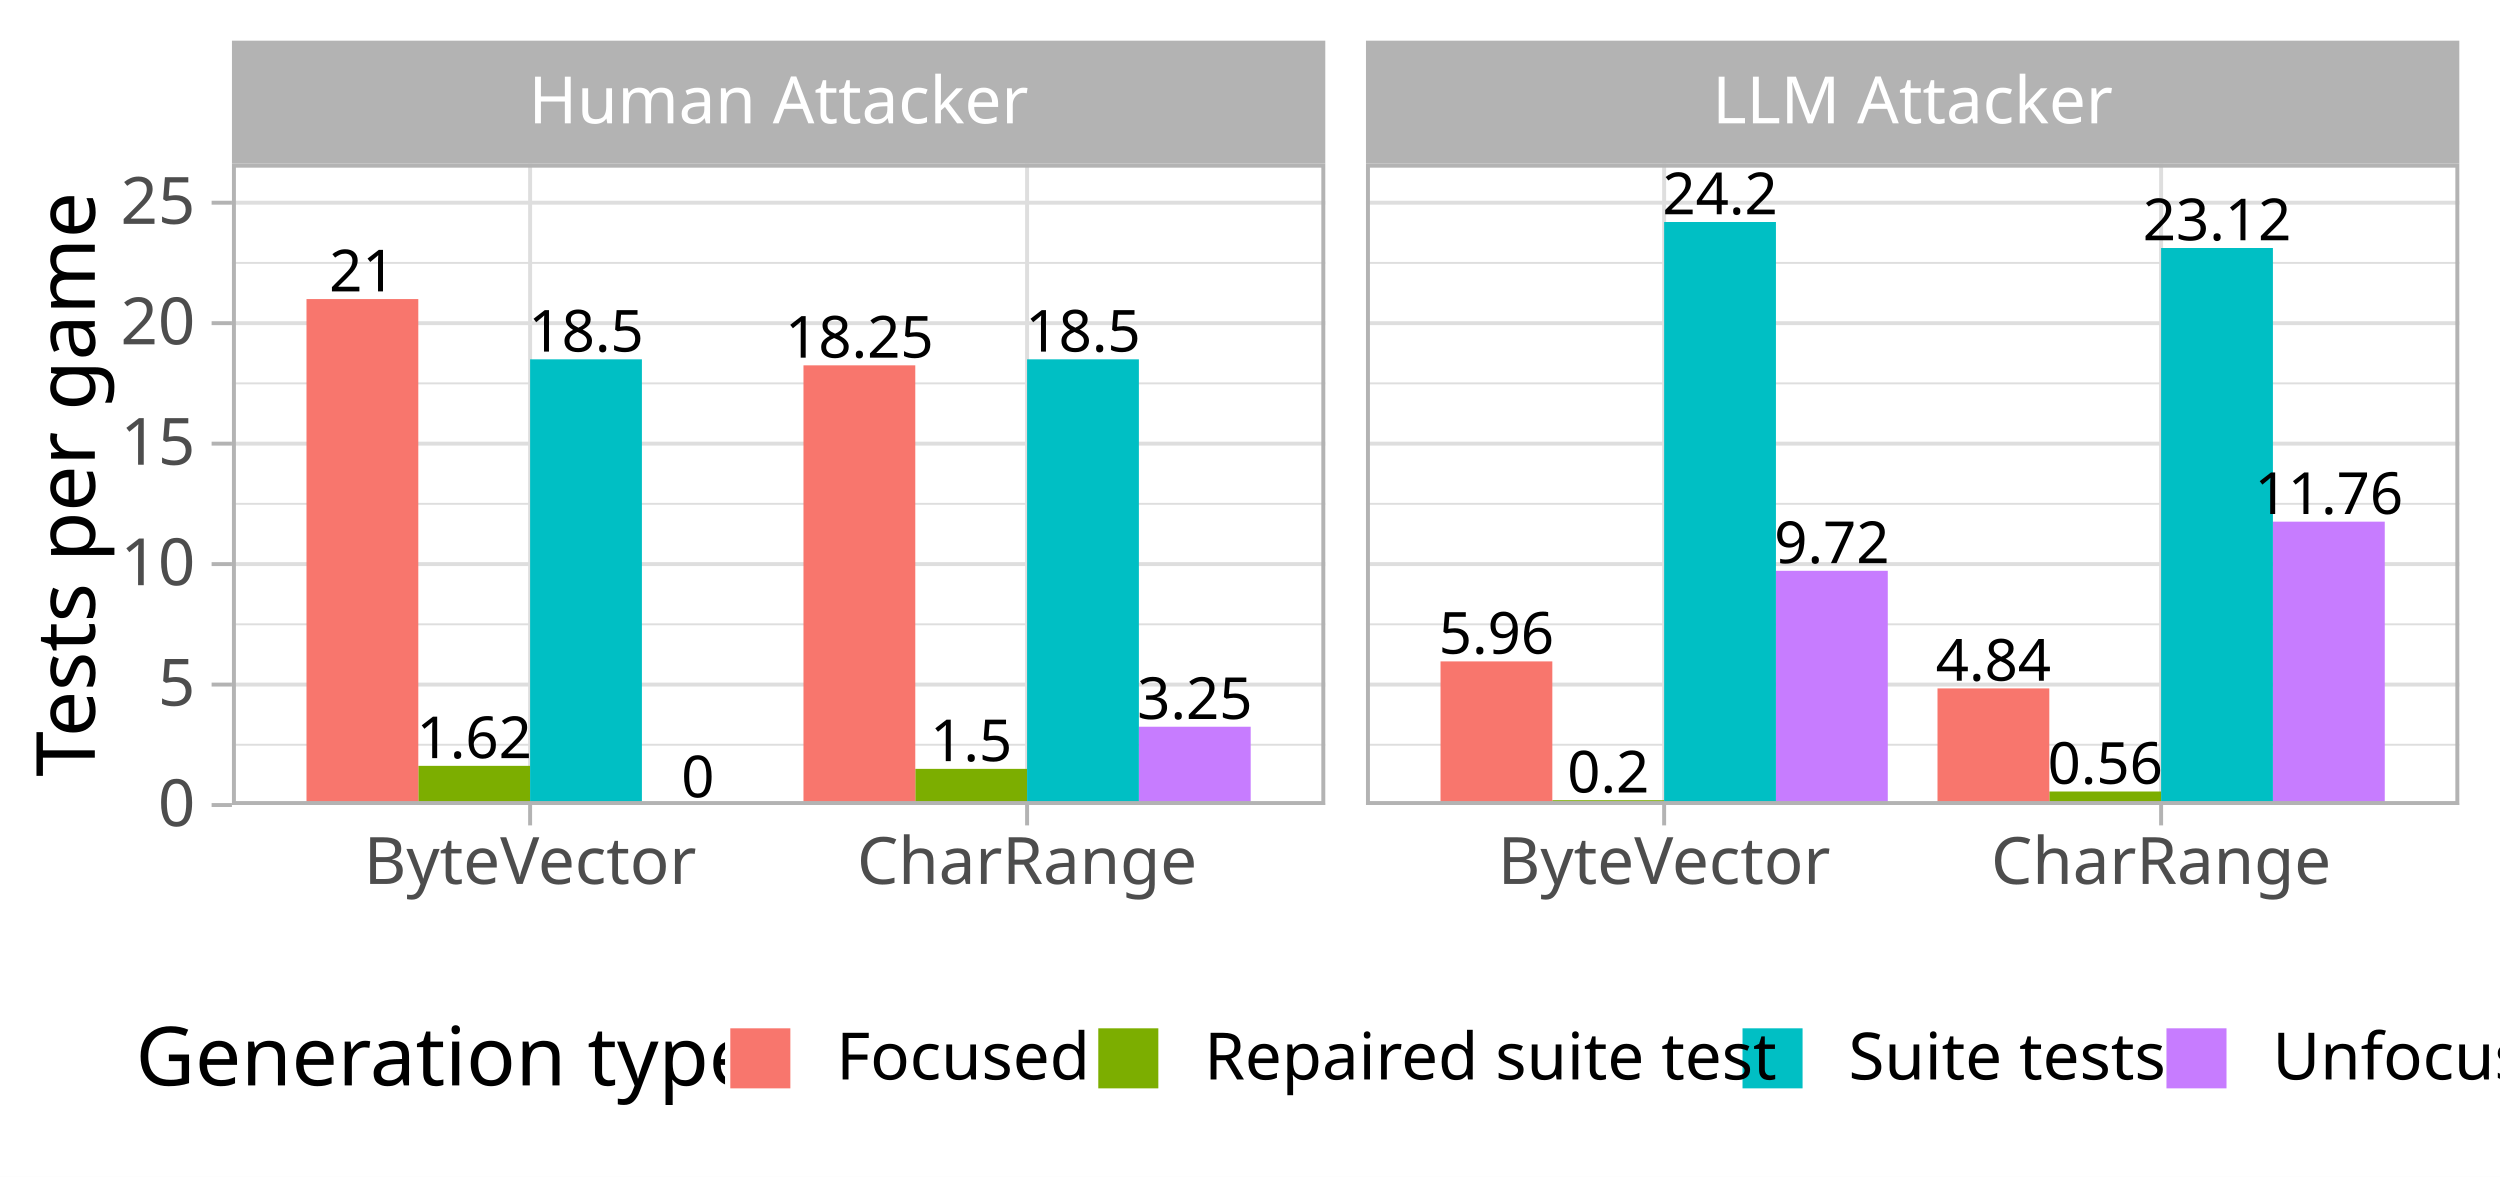
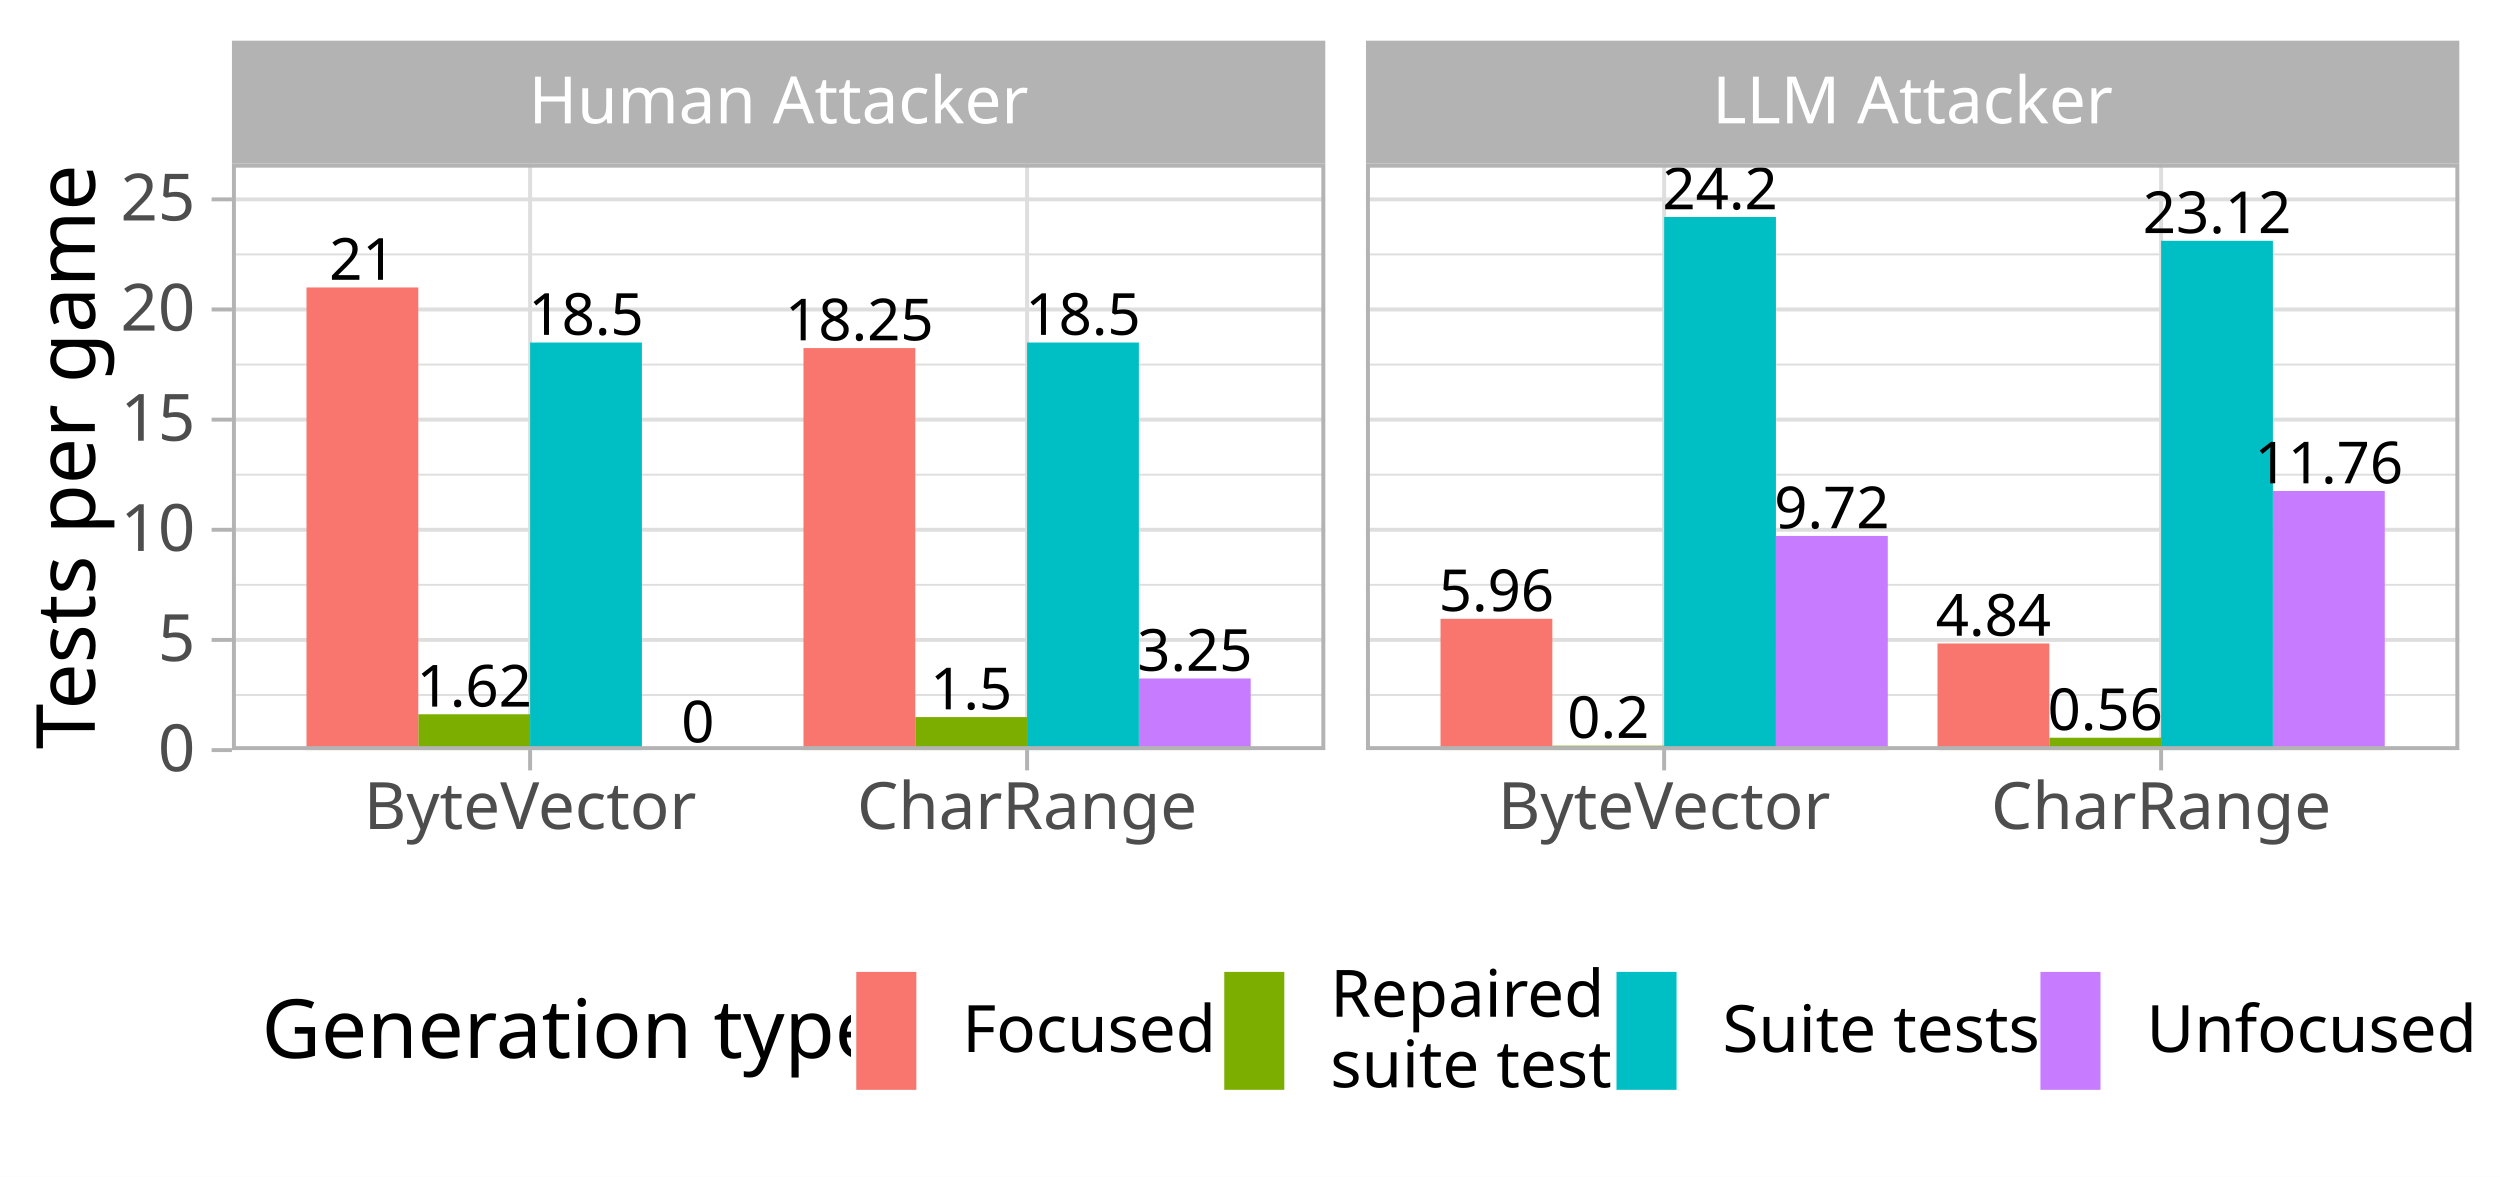
<svg xmlns="http://www.w3.org/2000/svg" width="612.00pt" height="288.00pt" viewBox="0 0 612.00 288.00">
  <g class="svglite">
    <defs>
      <style type="text/css">
    .svglite line, .svglite polyline, .svglite polygon, .svglite path, .svglite rect, .svglite circle {
      fill: none;
      stroke: #000000;
      stroke-linecap: round;
      stroke-linejoin: round;
      stroke-miterlimit: 10.00;
    }
    .svglite text {
      white-space: pre;
    }
    .svglite g.glyphgroup path {
      fill: inherit;
      stroke: none;
    }
  </style>
    </defs>
    <rect width="100%" height="100%" style="stroke: none; fill: #FFFFFF;" />
    <defs>
      <clipPath id="cpMC4wMHw2MTIuMDB8MC4wMHwyODguMDA=">
        <rect x="0.00" y="0.00" width="612.00" height="288.00" />
      </clipPath>
    </defs>
    <g clip-path="url(#cpMC4wMHw2MTIuMDB8MC4wMHwyODguMDA=)">
      <rect x="0.00" y="0.00" width="612.00" height="288.00" style="stroke-width: 1.94; stroke: #FFFFFF; fill: #FFFFFF;" />
    </g>
    <defs>
-       <clipPath id="cpNTYuNzh8MzI0LjQzfDQwLjA3fDE5Ny4wNw==">
-         <rect x="56.78" y="40.07" width="267.65" height="157.00" />
+       <clipPath id="cpNTYuNzh8MzI0LjQzfDQwLjA3fDE4My42Mg==">
+         <rect x="56.78" y="40.07" width="267.65" height="143.55" />
      </clipPath>
    </defs>
-     <g clip-path="url(#cpNTYuNzh8MzI0LjQzfDQwLjA3fDE5Ny4wNw==)">
-       <rect x="56.78" y="40.07" width="267.65" height="157.00" style="stroke-width: 1.94; stroke: none; fill: #FFFFFF;" />
-       <polyline points="56.78,182.32 324.43,182.32 " style="stroke-width: 0.48; stroke: #DEDEDE; stroke-linecap: butt;" />
-       <polyline points="56.78,152.83 324.43,152.83 " style="stroke-width: 0.48; stroke: #DEDEDE; stroke-linecap: butt;" />
-       <polyline points="56.78,123.34 324.43,123.34 " style="stroke-width: 0.48; stroke: #DEDEDE; stroke-linecap: butt;" />
-       <polyline points="56.78,93.85 324.43,93.85 " style="stroke-width: 0.48; stroke: #DEDEDE; stroke-linecap: butt;" />
-       <polyline points="56.78,64.36 324.43,64.36 " style="stroke-width: 0.48; stroke: #DEDEDE; stroke-linecap: butt;" />
-       <polyline points="56.78,197.07 324.43,197.07 " style="stroke-width: 0.97; stroke: #DEDEDE; stroke-linecap: butt;" />
-       <polyline points="56.78,167.58 324.43,167.58 " style="stroke-width: 0.97; stroke: #DEDEDE; stroke-linecap: butt;" />
-       <polyline points="56.78,138.09 324.43,138.09 " style="stroke-width: 0.97; stroke: #DEDEDE; stroke-linecap: butt;" />
-       <polyline points="56.78,108.60 324.43,108.60 " style="stroke-width: 0.97; stroke: #DEDEDE; stroke-linecap: butt;" />
-       <polyline points="56.78,79.11 324.43,79.11 " style="stroke-width: 0.97; stroke: #DEDEDE; stroke-linecap: butt;" />
-       <polyline points="56.78,49.62 324.43,49.62 " style="stroke-width: 0.97; stroke: #DEDEDE; stroke-linecap: butt;" />
-       <polyline points="129.77,197.07 129.77,40.07 " style="stroke-width: 0.97; stroke: #DEDEDE; stroke-linecap: butt;" />
-       <polyline points="251.43,197.07 251.43,40.07 " style="stroke-width: 0.97; stroke: #DEDEDE; stroke-linecap: butt;" />
-       <rect x="224.06" y="188.22" width="27.37" height="8.85" style="stroke-width: 1.94; stroke: none; stroke-linecap: butt; stroke-linejoin: miter; fill: #7CAE00;" />
-       <rect x="196.69" y="89.43" width="27.37" height="107.64" style="stroke-width: 1.94; stroke: none; stroke-linecap: butt; stroke-linejoin: miter; fill: #F8766D;" />
-       <rect x="278.80" y="177.90" width="27.37" height="19.17" style="stroke-width: 1.94; stroke: none; stroke-linecap: butt; stroke-linejoin: miter; fill: #C77CFF;" />
-       <rect x="251.43" y="87.96" width="27.37" height="109.11" style="stroke-width: 1.94; stroke: none; stroke-linecap: butt; stroke-linejoin: miter; fill: #00BFC4;" />
-       <rect x="102.40" y="187.48" width="27.37" height="9.58" style="stroke-width: 1.94; stroke: none; stroke-linecap: butt; stroke-linejoin: miter; fill: #7CAE00;" />
-       <rect x="75.03" y="73.21" width="27.37" height="123.85" style="stroke-width: 1.94; stroke: none; stroke-linecap: butt; stroke-linejoin: miter; fill: #F8766D;" />
-       <rect x="157.15" y="197.07" width="27.37" height="0.00" style="stroke-width: 1.94; stroke: none; stroke-linecap: butt; stroke-linejoin: miter; fill: #C77CFF;" />
-       <rect x="129.77" y="87.96" width="27.37" height="109.11" style="stroke-width: 1.94; stroke: none; stroke-linecap: butt; stroke-linejoin: miter; fill: #00BFC4;" />
-       <text x="237.74" y="186.33" text-anchor="middle" style="font-size: 14.23px; font-family: &quot;Libertinus Sans&quot;;" textLength="16.34px" lengthAdjust="spacingAndGlyphs">1.5</text>
-       <text x="210.37" y="87.55" text-anchor="middle" style="font-size: 14.23px; font-family: &quot;Libertinus Sans&quot;;" textLength="29.56px" lengthAdjust="spacingAndGlyphs">18.25</text>
-       <text x="292.49" y="176.01" text-anchor="middle" style="font-size: 14.23px; font-family: &quot;Libertinus Sans&quot;;" textLength="22.95px" lengthAdjust="spacingAndGlyphs">3.25</text>
-       <text x="265.12" y="86.07" text-anchor="middle" style="font-size: 14.23px; font-family: &quot;Libertinus Sans&quot;;" textLength="22.95px" lengthAdjust="spacingAndGlyphs">18.5</text>
-       <text x="116.09" y="185.60" text-anchor="middle" style="font-size: 14.23px; font-family: &quot;Libertinus Sans&quot;;" textLength="22.95px" lengthAdjust="spacingAndGlyphs">1.62</text>
-       <text x="88.71" y="71.33" text-anchor="middle" style="font-size: 14.23px; font-family: &quot;Libertinus Sans&quot;;" textLength="13.22px" lengthAdjust="spacingAndGlyphs">21</text>
-       <text x="170.83" y="195.18" text-anchor="middle" style="font-size: 14.23px; font-family: &quot;Libertinus Sans&quot;;" textLength="6.61px" lengthAdjust="spacingAndGlyphs">0</text>
-       <text x="143.46" y="86.07" text-anchor="middle" style="font-size: 14.23px; font-family: &quot;Libertinus Sans&quot;;" textLength="22.95px" lengthAdjust="spacingAndGlyphs">18.5</text>
-       <rect x="56.78" y="40.07" width="267.65" height="157.00" style="stroke-width: 1.94; stroke: #B3B3B3;" />
+     <g clip-path="url(#cpNTYuNzh8MzI0LjQzfDQwLjA3fDE4My42Mg==)">
+       <rect x="56.78" y="40.07" width="267.65" height="143.55" style="stroke-width: 1.94; stroke: none; fill: #FFFFFF;" />
+       <polyline points="56.78,170.13 324.43,170.13 " style="stroke-width: 0.48; stroke: #DEDEDE; stroke-linecap: butt;" />
+       <polyline points="56.78,143.17 324.43,143.17 " style="stroke-width: 0.48; stroke: #DEDEDE; stroke-linecap: butt;" />
+       <polyline points="56.78,116.21 324.43,116.21 " style="stroke-width: 0.48; stroke: #DEDEDE; stroke-linecap: butt;" />
+       <polyline points="56.78,89.25 324.43,89.25 " style="stroke-width: 0.48; stroke: #DEDEDE; stroke-linecap: butt;" />
+       <polyline points="56.78,62.28 324.43,62.28 " style="stroke-width: 0.48; stroke: #DEDEDE; stroke-linecap: butt;" />
+       <polyline points="56.78,183.62 324.43,183.62 " style="stroke-width: 0.97; stroke: #DEDEDE; stroke-linecap: butt;" />
+       <polyline points="56.78,156.65 324.43,156.65 " style="stroke-width: 0.97; stroke: #DEDEDE; stroke-linecap: butt;" />
+       <polyline points="56.78,129.69 324.43,129.69 " style="stroke-width: 0.97; stroke: #DEDEDE; stroke-linecap: butt;" />
+       <polyline points="56.78,102.73 324.43,102.73 " style="stroke-width: 0.97; stroke: #DEDEDE; stroke-linecap: butt;" />
+       <polyline points="56.78,75.76 324.43,75.76 " style="stroke-width: 0.97; stroke: #DEDEDE; stroke-linecap: butt;" />
+       <polyline points="56.78,48.80 324.43,48.80 " style="stroke-width: 0.97; stroke: #DEDEDE; stroke-linecap: butt;" />
+       <polyline points="129.77,183.62 129.77,40.07 " style="stroke-width: 0.97; stroke: #DEDEDE; stroke-linecap: butt;" />
+       <polyline points="251.43,183.62 251.43,40.07 " style="stroke-width: 0.97; stroke: #DEDEDE; stroke-linecap: butt;" />
+       <rect x="224.06" y="175.53" width="27.37" height="8.09" style="stroke-width: 1.94; stroke: none; stroke-linecap: butt; stroke-linejoin: miter; fill: #7CAE00;" />
+       <rect x="196.69" y="85.20" width="27.37" height="98.41" style="stroke-width: 1.94; stroke: none; stroke-linecap: butt; stroke-linejoin: miter; fill: #F8766D;" />
+       <rect x="278.80" y="166.09" width="27.37" height="17.53" style="stroke-width: 1.94; stroke: none; stroke-linecap: butt; stroke-linejoin: miter; fill: #C77CFF;" />
+       <rect x="251.43" y="83.85" width="27.37" height="99.76" style="stroke-width: 1.94; stroke: none; stroke-linecap: butt; stroke-linejoin: miter; fill: #00BFC4;" />
+       <rect x="102.40" y="174.85" width="27.37" height="8.76" style="stroke-width: 1.94; stroke: none; stroke-linecap: butt; stroke-linejoin: miter; fill: #7CAE00;" />
+       <rect x="75.03" y="70.37" width="27.37" height="113.24" style="stroke-width: 1.94; stroke: none; stroke-linecap: butt; stroke-linejoin: miter; fill: #F8766D;" />
+       <rect x="157.15" y="183.62" width="27.37" height="0.00" style="stroke-width: 1.94; stroke: none; stroke-linecap: butt; stroke-linejoin: miter; fill: #C77CFF;" />
+       <rect x="129.77" y="83.85" width="27.37" height="99.76" style="stroke-width: 1.94; stroke: none; stroke-linecap: butt; stroke-linejoin: miter; fill: #00BFC4;" />
+       <text x="237.74" y="173.64" text-anchor="middle" style="font-size: 14.23px; font-family: &quot;Libertinus Sans&quot;;" textLength="16.34px" lengthAdjust="spacingAndGlyphs">1.5</text>
+       <text x="210.37" y="83.32" text-anchor="middle" style="font-size: 14.23px; font-family: &quot;Libertinus Sans&quot;;" textLength="29.56px" lengthAdjust="spacingAndGlyphs">18.25</text>
+       <text x="292.49" y="164.21" text-anchor="middle" style="font-size: 14.23px; font-family: &quot;Libertinus Sans&quot;;" textLength="22.95px" lengthAdjust="spacingAndGlyphs">3.25</text>
+       <text x="265.12" y="81.97" text-anchor="middle" style="font-size: 14.23px; font-family: &quot;Libertinus Sans&quot;;" textLength="22.95px" lengthAdjust="spacingAndGlyphs">18.5</text>
+       <text x="116.09" y="172.97" text-anchor="middle" style="font-size: 14.23px; font-family: &quot;Libertinus Sans&quot;;" textLength="22.95px" lengthAdjust="spacingAndGlyphs">1.62</text>
+       <text x="88.71" y="68.49" text-anchor="middle" style="font-size: 14.23px; font-family: &quot;Libertinus Sans&quot;;" textLength="13.22px" lengthAdjust="spacingAndGlyphs">21</text>
+       <text x="170.83" y="181.73" text-anchor="middle" style="font-size: 14.23px; font-family: &quot;Libertinus Sans&quot;;" textLength="6.61px" lengthAdjust="spacingAndGlyphs">0</text>
+       <text x="143.46" y="81.97" text-anchor="middle" style="font-size: 14.23px; font-family: &quot;Libertinus Sans&quot;;" textLength="22.95px" lengthAdjust="spacingAndGlyphs">18.5</text>
+       <rect x="56.78" y="40.07" width="267.65" height="143.55" style="stroke-width: 1.94; stroke: #B3B3B3;" />
    </g>
    <g clip-path="url(#cpMC4wMHw2MTIuMDB8MC4wMHwyODguMDA=)">
</g>
    <defs>
-       <clipPath id="cpMzM0LjM5fDYwMi4wNHw0MC4wN3wxOTcuMDc=">
-         <rect x="334.39" y="40.07" width="267.65" height="157.00" />
+       <clipPath id="cpMzM0LjM5fDYwMi4wNHw0MC4wN3wxODMuNjI=">
+         <rect x="334.39" y="40.07" width="267.65" height="143.55" />
      </clipPath>
    </defs>
-     <g clip-path="url(#cpMzM0LjM5fDYwMi4wNHw0MC4wN3wxOTcuMDc=)">
-       <rect x="334.39" y="40.07" width="267.65" height="157.00" style="stroke-width: 1.94; stroke: none; fill: #FFFFFF;" />
-       <polyline points="334.39,182.32 602.04,182.32 " style="stroke-width: 0.48; stroke: #DEDEDE; stroke-linecap: butt;" />
-       <polyline points="334.39,152.83 602.04,152.83 " style="stroke-width: 0.48; stroke: #DEDEDE; stroke-linecap: butt;" />
-       <polyline points="334.39,123.34 602.04,123.34 " style="stroke-width: 0.48; stroke: #DEDEDE; stroke-linecap: butt;" />
-       <polyline points="334.39,93.85 602.04,93.85 " style="stroke-width: 0.48; stroke: #DEDEDE; stroke-linecap: butt;" />
-       <polyline points="334.39,64.36 602.04,64.36 " style="stroke-width: 0.48; stroke: #DEDEDE; stroke-linecap: butt;" />
-       <polyline points="334.39,197.07 602.04,197.07 " style="stroke-width: 0.97; stroke: #DEDEDE; stroke-linecap: butt;" />
-       <polyline points="334.39,167.58 602.04,167.58 " style="stroke-width: 0.97; stroke: #DEDEDE; stroke-linecap: butt;" />
-       <polyline points="334.39,138.09 602.04,138.09 " style="stroke-width: 0.97; stroke: #DEDEDE; stroke-linecap: butt;" />
-       <polyline points="334.39,108.60 602.04,108.60 " style="stroke-width: 0.97; stroke: #DEDEDE; stroke-linecap: butt;" />
-       <polyline points="334.39,79.11 602.04,79.11 " style="stroke-width: 0.97; stroke: #DEDEDE; stroke-linecap: butt;" />
-       <polyline points="334.39,49.62 602.04,49.62 " style="stroke-width: 0.97; stroke: #DEDEDE; stroke-linecap: butt;" />
-       <polyline points="407.38,197.07 407.38,40.07 " style="stroke-width: 0.97; stroke: #DEDEDE; stroke-linecap: butt;" />
-       <polyline points="529.04,197.07 529.04,40.07 " style="stroke-width: 0.97; stroke: #DEDEDE; stroke-linecap: butt;" />
-       <rect x="501.67" y="193.76" width="27.37" height="3.30" style="stroke-width: 1.94; stroke: none; stroke-linecap: butt; stroke-linejoin: miter; fill: #7CAE00;" />
-       <rect x="474.30" y="168.52" width="27.37" height="28.55" style="stroke-width: 1.94; stroke: none; stroke-linecap: butt; stroke-linejoin: miter; fill: #F8766D;" />
-       <rect x="556.42" y="127.71" width="27.37" height="69.36" style="stroke-width: 1.94; stroke: none; stroke-linecap: butt; stroke-linejoin: miter; fill: #C77CFF;" />
-       <rect x="529.04" y="60.71" width="27.37" height="136.36" style="stroke-width: 1.94; stroke: none; stroke-linecap: butt; stroke-linejoin: miter; fill: #00BFC4;" />
-       <rect x="380.01" y="195.89" width="27.37" height="1.18" style="stroke-width: 1.94; stroke: none; stroke-linecap: butt; stroke-linejoin: miter; fill: #7CAE00;" />
-       <rect x="352.64" y="161.91" width="27.37" height="35.15" style="stroke-width: 1.94; stroke: none; stroke-linecap: butt; stroke-linejoin: miter; fill: #F8766D;" />
-       <rect x="434.76" y="139.74" width="27.37" height="57.33" style="stroke-width: 1.94; stroke: none; stroke-linecap: butt; stroke-linejoin: miter; fill: #C77CFF;" />
-       <rect x="407.38" y="54.34" width="27.37" height="142.73" style="stroke-width: 1.94; stroke: none; stroke-linecap: butt; stroke-linejoin: miter; fill: #00BFC4;" />
-       <text x="515.36" y="191.88" text-anchor="middle" style="font-size: 14.23px; font-family: &quot;Libertinus Sans&quot;;" textLength="22.95px" lengthAdjust="spacingAndGlyphs">0.56</text>
-       <text x="487.98" y="166.64" text-anchor="middle" style="font-size: 14.23px; font-family: &quot;Libertinus Sans&quot;;" textLength="22.95px" lengthAdjust="spacingAndGlyphs">4.84</text>
-       <text x="570.10" y="125.82" text-anchor="middle" style="font-size: 14.23px; font-family: &quot;Libertinus Sans&quot;;" textLength="29.56px" lengthAdjust="spacingAndGlyphs">11.76</text>
-       <text x="542.73" y="58.82" text-anchor="middle" style="font-size: 14.23px; font-family: &quot;Libertinus Sans&quot;;" textLength="29.56px" lengthAdjust="spacingAndGlyphs">23.12</text>
-       <text x="393.70" y="194.00" text-anchor="middle" style="font-size: 14.23px; font-family: &quot;Libertinus Sans&quot;;" textLength="16.34px" lengthAdjust="spacingAndGlyphs">0.2</text>
-       <text x="366.32" y="160.03" text-anchor="middle" style="font-size: 14.23px; font-family: &quot;Libertinus Sans&quot;;" textLength="22.95px" lengthAdjust="spacingAndGlyphs">5.96</text>
-       <text x="448.44" y="137.85" text-anchor="middle" style="font-size: 14.23px; font-family: &quot;Libertinus Sans&quot;;" textLength="22.95px" lengthAdjust="spacingAndGlyphs">9.72</text>
-       <text x="421.07" y="52.45" text-anchor="middle" style="font-size: 14.23px; font-family: &quot;Libertinus Sans&quot;;" textLength="22.95px" lengthAdjust="spacingAndGlyphs">24.2</text>
-       <rect x="334.39" y="40.07" width="267.65" height="157.00" style="stroke-width: 1.94; stroke: #B3B3B3;" />
+     <g clip-path="url(#cpMzM0LjM5fDYwMi4wNHw0MC4wN3wxODMuNjI=)">
+       <rect x="334.39" y="40.07" width="267.65" height="143.55" style="stroke-width: 1.94; stroke: none; fill: #FFFFFF;" />
+       <polyline points="334.39,170.13 602.04,170.13 " style="stroke-width: 0.48; stroke: #DEDEDE; stroke-linecap: butt;" />
+       <polyline points="334.39,143.17 602.04,143.17 " style="stroke-width: 0.48; stroke: #DEDEDE; stroke-linecap: butt;" />
+       <polyline points="334.39,116.21 602.04,116.21 " style="stroke-width: 0.48; stroke: #DEDEDE; stroke-linecap: butt;" />
+       <polyline points="334.39,89.25 602.04,89.25 " style="stroke-width: 0.48; stroke: #DEDEDE; stroke-linecap: butt;" />
+       <polyline points="334.39,62.28 602.04,62.28 " style="stroke-width: 0.48; stroke: #DEDEDE; stroke-linecap: butt;" />
+       <polyline points="334.39,183.62 602.04,183.62 " style="stroke-width: 0.97; stroke: #DEDEDE; stroke-linecap: butt;" />
+       <polyline points="334.39,156.65 602.04,156.65 " style="stroke-width: 0.97; stroke: #DEDEDE; stroke-linecap: butt;" />
+       <polyline points="334.39,129.69 602.04,129.69 " style="stroke-width: 0.97; stroke: #DEDEDE; stroke-linecap: butt;" />
+       <polyline points="334.39,102.73 602.04,102.73 " style="stroke-width: 0.97; stroke: #DEDEDE; stroke-linecap: butt;" />
+       <polyline points="334.39,75.76 602.04,75.76 " style="stroke-width: 0.97; stroke: #DEDEDE; stroke-linecap: butt;" />
+       <polyline points="334.39,48.80 602.04,48.80 " style="stroke-width: 0.97; stroke: #DEDEDE; stroke-linecap: butt;" />
+       <polyline points="407.38,183.62 407.38,40.07 " style="stroke-width: 0.97; stroke: #DEDEDE; stroke-linecap: butt;" />
+       <polyline points="529.04,183.62 529.04,40.07 " style="stroke-width: 0.97; stroke: #DEDEDE; stroke-linecap: butt;" />
+       <rect x="501.67" y="180.60" width="27.37" height="3.02" style="stroke-width: 1.94; stroke: none; stroke-linecap: butt; stroke-linejoin: miter; fill: #7CAE00;" />
+       <rect x="474.30" y="157.52" width="27.37" height="26.10" style="stroke-width: 1.94; stroke: none; stroke-linecap: butt; stroke-linejoin: miter; fill: #F8766D;" />
+       <rect x="556.42" y="120.20" width="27.37" height="63.42" style="stroke-width: 1.94; stroke: none; stroke-linecap: butt; stroke-linejoin: miter; fill: #C77CFF;" />
+       <rect x="529.04" y="58.94" width="27.37" height="124.68" style="stroke-width: 1.94; stroke: none; stroke-linecap: butt; stroke-linejoin: miter; fill: #00BFC4;" />
+       <rect x="380.01" y="182.54" width="27.37" height="1.08" style="stroke-width: 1.94; stroke: none; stroke-linecap: butt; stroke-linejoin: miter; fill: #7CAE00;" />
+       <rect x="352.64" y="151.48" width="27.37" height="32.14" style="stroke-width: 1.94; stroke: none; stroke-linecap: butt; stroke-linejoin: miter; fill: #F8766D;" />
+       <rect x="434.76" y="131.20" width="27.37" height="52.42" style="stroke-width: 1.94; stroke: none; stroke-linecap: butt; stroke-linejoin: miter; fill: #C77CFF;" />
+       <rect x="407.38" y="53.12" width="27.37" height="130.50" style="stroke-width: 1.94; stroke: none; stroke-linecap: butt; stroke-linejoin: miter; fill: #00BFC4;" />
+       <text x="515.36" y="178.71" text-anchor="middle" style="font-size: 14.23px; font-family: &quot;Libertinus Sans&quot;;" textLength="22.95px" lengthAdjust="spacingAndGlyphs">0.56</text>
+       <text x="487.98" y="155.63" text-anchor="middle" style="font-size: 14.23px; font-family: &quot;Libertinus Sans&quot;;" textLength="22.95px" lengthAdjust="spacingAndGlyphs">4.84</text>
+       <text x="570.10" y="118.32" text-anchor="middle" style="font-size: 14.23px; font-family: &quot;Libertinus Sans&quot;;" textLength="29.56px" lengthAdjust="spacingAndGlyphs">11.76</text>
+       <text x="542.73" y="57.06" text-anchor="middle" style="font-size: 14.23px; font-family: &quot;Libertinus Sans&quot;;" textLength="29.56px" lengthAdjust="spacingAndGlyphs">23.12</text>
+       <text x="393.70" y="180.65" text-anchor="middle" style="font-size: 14.23px; font-family: &quot;Libertinus Sans&quot;;" textLength="16.34px" lengthAdjust="spacingAndGlyphs">0.2</text>
+       <text x="366.32" y="149.59" text-anchor="middle" style="font-size: 14.23px; font-family: &quot;Libertinus Sans&quot;;" textLength="22.95px" lengthAdjust="spacingAndGlyphs">5.96</text>
+       <text x="448.44" y="129.32" text-anchor="middle" style="font-size: 14.23px; font-family: &quot;Libertinus Sans&quot;;" textLength="22.95px" lengthAdjust="spacingAndGlyphs">9.72</text>
+       <text x="421.07" y="51.23" text-anchor="middle" style="font-size: 14.23px; font-family: &quot;Libertinus Sans&quot;;" textLength="22.95px" lengthAdjust="spacingAndGlyphs">24.2</text>
+       <rect x="334.39" y="40.07" width="267.65" height="143.55" style="stroke-width: 1.94; stroke: #B3B3B3;" />
    </g>
    <g clip-path="url(#cpMC4wMHw2MTIuMDB8MC4wMHwyODguMDA=)">
</g>
    <defs>
      <clipPath id="cpNTYuNzh8MzI0LjQzfDkuOTZ8NDAuMDc=">
        <rect x="56.78" y="9.96" width="267.65" height="30.10" />
      </clipPath>
    </defs>
    <g clip-path="url(#cpNTYuNzh8MzI0LjQzfDkuOTZ8NDAuMDc=)">
      <rect x="56.78" y="9.96" width="267.65" height="30.10" style="stroke-width: 1.94; stroke: none; fill: #B3B3B3;" />
      <text x="190.60" y="30.19" text-anchor="middle" style="font-size: 16.00px;fill: #FFFFFF; font-family: &quot;Libertinus Serif&quot;;" textLength="109.52px" lengthAdjust="spacingAndGlyphs">Human Attacker</text>
    </g>
    <g clip-path="url(#cpMC4wMHw2MTIuMDB8MC4wMHwyODguMDA=)">
</g>
    <defs>
      <clipPath id="cpMzM0LjM5fDYwMi4wNHw5Ljk2fDQwLjA3">
        <rect x="334.39" y="9.96" width="267.65" height="30.10" />
      </clipPath>
    </defs>
    <g clip-path="url(#cpMzM0LjM5fDYwMi4wNHw5Ljk2fDQwLjA3)">
      <rect x="334.39" y="9.96" width="267.65" height="30.10" style="stroke-width: 1.94; stroke: none; fill: #B3B3B3;" />
      <text x="468.21" y="30.19" text-anchor="middle" style="font-size: 16.00px;fill: #FFFFFF; font-family: &quot;Libertinus Serif&quot;;" textLength="91.03px" lengthAdjust="spacingAndGlyphs">LLM Attacker</text>
    </g>
    <g clip-path="url(#cpMC4wMHw2MTIuMDB8MC4wMHwyODguMDA=)">
-       <polyline points="129.77,202.05 129.77,197.07 " style="stroke-width: 0.97; stroke: #B3B3B3; stroke-linecap: butt;" />
-       <polyline points="251.43,202.05 251.43,197.07 " style="stroke-width: 0.97; stroke: #B3B3B3; stroke-linecap: butt;" />
-       <text x="129.77" y="216.39" text-anchor="middle" style="font-size: 16.00px;fill: #4D4D4D; font-family: &quot;Libertinus Serif&quot;;" textLength="71.34px" lengthAdjust="spacingAndGlyphs">ByteVector</text>
-       <text x="251.43" y="216.39" text-anchor="middle" style="font-size: 16.00px;fill: #4D4D4D; font-family: &quot;Libertinus Serif&quot;;" textLength="72.75px" lengthAdjust="spacingAndGlyphs">CharRange</text>
-       <polyline points="407.38,202.05 407.38,197.07 " style="stroke-width: 0.97; stroke: #B3B3B3; stroke-linecap: butt;" />
-       <polyline points="529.04,202.05 529.04,197.07 " style="stroke-width: 0.97; stroke: #B3B3B3; stroke-linecap: butt;" />
-       <text x="407.38" y="216.39" text-anchor="middle" style="font-size: 16.00px;fill: #4D4D4D; font-family: &quot;Libertinus Serif&quot;;" textLength="71.34px" lengthAdjust="spacingAndGlyphs">ByteVector</text>
-       <text x="529.04" y="216.39" text-anchor="middle" style="font-size: 16.00px;fill: #4D4D4D; font-family: &quot;Libertinus Serif&quot;;" textLength="72.75px" lengthAdjust="spacingAndGlyphs">CharRange</text>
-       <text x="47.81" y="202.24" text-anchor="end" style="font-size: 16.00px;fill: #4D4D4D; font-family: &quot;Libertinus Serif&quot;;" textLength="7.44px" lengthAdjust="spacingAndGlyphs">0</text>
-       <text x="47.81" y="172.75" text-anchor="end" style="font-size: 16.00px;fill: #4D4D4D; font-family: &quot;Libertinus Serif&quot;;" textLength="7.44px" lengthAdjust="spacingAndGlyphs">5</text>
-       <text x="47.81" y="143.26" text-anchor="end" style="font-size: 16.00px;fill: #4D4D4D; font-family: &quot;Libertinus Serif&quot;;" textLength="14.88px" lengthAdjust="spacingAndGlyphs">10</text>
-       <text x="47.81" y="113.77" text-anchor="end" style="font-size: 16.00px;fill: #4D4D4D; font-family: &quot;Libertinus Serif&quot;;" textLength="14.88px" lengthAdjust="spacingAndGlyphs">15</text>
-       <text x="47.81" y="84.29" text-anchor="end" style="font-size: 16.00px;fill: #4D4D4D; font-family: &quot;Libertinus Serif&quot;;" textLength="14.88px" lengthAdjust="spacingAndGlyphs">20</text>
-       <text x="47.81" y="54.80" text-anchor="end" style="font-size: 16.00px;fill: #4D4D4D; font-family: &quot;Libertinus Serif&quot;;" textLength="14.88px" lengthAdjust="spacingAndGlyphs">25</text>
-       <polyline points="51.80,197.07 56.78,197.07 " style="stroke-width: 0.97; stroke: #B3B3B3; stroke-linecap: butt;" />
-       <polyline points="51.80,167.58 56.78,167.58 " style="stroke-width: 0.97; stroke: #B3B3B3; stroke-linecap: butt;" />
-       <polyline points="51.80,138.09 56.78,138.09 " style="stroke-width: 0.97; stroke: #B3B3B3; stroke-linecap: butt;" />
-       <polyline points="51.80,108.60 56.78,108.60 " style="stroke-width: 0.97; stroke: #B3B3B3; stroke-linecap: butt;" />
-       <polyline points="51.80,79.11 56.78,79.11 " style="stroke-width: 0.97; stroke: #B3B3B3; stroke-linecap: butt;" />
-       <polyline points="51.80,49.62 56.78,49.62 " style="stroke-width: 0.97; stroke: #B3B3B3; stroke-linecap: butt;" />
-       <text transform="translate(23.21,118.57) rotate(-90)" text-anchor="middle" style="font-size: 20.00px; font-family: &quot;Libertinus Sans&quot;;" textLength="122.80px" lengthAdjust="spacingAndGlyphs">Tests per game</text>
-       <rect x="23.24" y="240.12" width="612.34" height="37.92" style="stroke-width: 1.94; stroke: none; fill: #FFFFFF;" />
-       <text x="33.20" y="265.70" style="font-size: 20.00px; font-family: &quot;Libertinus Sans&quot;;" textLength="134.33px" lengthAdjust="spacingAndGlyphs">Generation type</text>
-       <rect x="177.49" y="250.44" width="17.28" height="17.28" style="stroke-width: 1.94; stroke: none; fill: #FFFFFF;" />
-       <rect x="178.78" y="251.73" width="14.70" height="14.70" style="stroke-width: 1.94; stroke: none; stroke-linecap: butt; stroke-linejoin: miter; fill: #F8766D;" />
-       <rect x="267.57" y="250.44" width="17.28" height="17.28" style="stroke-width: 1.94; stroke: none; fill: #FFFFFF;" />
-       <rect x="268.86" y="251.73" width="14.70" height="14.70" style="stroke-width: 1.94; stroke: none; stroke-linecap: butt; stroke-linejoin: miter; fill: #7CAE00;" />
-       <rect x="425.28" y="250.44" width="17.28" height="17.28" style="stroke-width: 1.94; stroke: none; fill: #FFFFFF;" />
-       <rect x="426.57" y="251.73" width="14.70" height="14.70" style="stroke-width: 1.94; stroke: none; stroke-linecap: butt; stroke-linejoin: miter; fill: #00BFC4;" />
-       <rect x="529.06" y="250.44" width="17.28" height="17.28" style="stroke-width: 1.94; stroke: none; fill: #FFFFFF;" />
-       <rect x="530.35" y="251.73" width="14.70" height="14.70" style="stroke-width: 1.94; stroke: none; stroke-linecap: butt; stroke-linejoin: miter; fill: #C77CFF;" />
-       <text x="204.73" y="264.26" style="font-size: 16.00px; font-family: &quot;Libertinus Serif&quot;;" textLength="52.88px" lengthAdjust="spacingAndGlyphs">Focused</text>
-       <text x="294.81" y="264.26" style="font-size: 16.00px; font-family: &quot;Libertinus Serif&quot;;" textLength="120.50px" lengthAdjust="spacingAndGlyphs">Repaired suite test</text>
-       <text x="452.52" y="264.26" style="font-size: 16.00px; font-family: &quot;Libertinus Serif&quot;;" textLength="66.58px" lengthAdjust="spacingAndGlyphs">Suite tests</text>
-       <text x="556.30" y="264.26" style="font-size: 16.00px; font-family: &quot;Libertinus Serif&quot;;" textLength="69.31px" lengthAdjust="spacingAndGlyphs">Unfocused</text>
+       <polyline points="129.77,188.60 129.77,183.62 " style="stroke-width: 0.97; stroke: #B3B3B3; stroke-linecap: butt;" />
+       <polyline points="251.43,188.60 251.43,183.62 " style="stroke-width: 0.97; stroke: #B3B3B3; stroke-linecap: butt;" />
+       <text x="129.77" y="202.94" text-anchor="middle" style="font-size: 16.00px;fill: #4D4D4D; font-family: &quot;Libertinus Serif&quot;;" textLength="71.34px" lengthAdjust="spacingAndGlyphs">ByteVector</text>
+       <text x="251.43" y="202.94" text-anchor="middle" style="font-size: 16.00px;fill: #4D4D4D; font-family: &quot;Libertinus Serif&quot;;" textLength="72.75px" lengthAdjust="spacingAndGlyphs">CharRange</text>
+       <polyline points="407.38,188.60 407.38,183.62 " style="stroke-width: 0.97; stroke: #B3B3B3; stroke-linecap: butt;" />
+       <polyline points="529.04,188.60 529.04,183.62 " style="stroke-width: 0.97; stroke: #B3B3B3; stroke-linecap: butt;" />
+       <text x="407.38" y="202.94" text-anchor="middle" style="font-size: 16.00px;fill: #4D4D4D; font-family: &quot;Libertinus Serif&quot;;" textLength="71.34px" lengthAdjust="spacingAndGlyphs">ByteVector</text>
+       <text x="529.04" y="202.94" text-anchor="middle" style="font-size: 16.00px;fill: #4D4D4D; font-family: &quot;Libertinus Serif&quot;;" textLength="72.75px" lengthAdjust="spacingAndGlyphs">CharRange</text>
+       <text x="47.81" y="188.79" text-anchor="end" style="font-size: 16.00px;fill: #4D4D4D; font-family: &quot;Libertinus Serif&quot;;" textLength="7.44px" lengthAdjust="spacingAndGlyphs">0</text>
+       <text x="47.81" y="161.83" text-anchor="end" style="font-size: 16.00px;fill: #4D4D4D; font-family: &quot;Libertinus Serif&quot;;" textLength="7.44px" lengthAdjust="spacingAndGlyphs">5</text>
+       <text x="47.81" y="134.87" text-anchor="end" style="font-size: 16.00px;fill: #4D4D4D; font-family: &quot;Libertinus Serif&quot;;" textLength="14.88px" lengthAdjust="spacingAndGlyphs">10</text>
+       <text x="47.81" y="107.90" text-anchor="end" style="font-size: 16.00px;fill: #4D4D4D; font-family: &quot;Libertinus Serif&quot;;" textLength="14.88px" lengthAdjust="spacingAndGlyphs">15</text>
+       <text x="47.81" y="80.94" text-anchor="end" style="font-size: 16.00px;fill: #4D4D4D; font-family: &quot;Libertinus Serif&quot;;" textLength="14.88px" lengthAdjust="spacingAndGlyphs">20</text>
+       <text x="47.81" y="53.98" text-anchor="end" style="font-size: 16.00px;fill: #4D4D4D; font-family: &quot;Libertinus Serif&quot;;" textLength="14.88px" lengthAdjust="spacingAndGlyphs">25</text>
+       <polyline points="51.80,183.62 56.78,183.62 " style="stroke-width: 0.97; stroke: #B3B3B3; stroke-linecap: butt;" />
+       <polyline points="51.80,156.65 56.78,156.65 " style="stroke-width: 0.97; stroke: #B3B3B3; stroke-linecap: butt;" />
+       <polyline points="51.80,129.69 56.78,129.69 " style="stroke-width: 0.97; stroke: #B3B3B3; stroke-linecap: butt;" />
+       <polyline points="51.80,102.73 56.78,102.73 " style="stroke-width: 0.97; stroke: #B3B3B3; stroke-linecap: butt;" />
+       <polyline points="51.80,75.76 56.78,75.76 " style="stroke-width: 0.97; stroke: #B3B3B3; stroke-linecap: butt;" />
+       <polyline points="51.80,48.80 56.78,48.80 " style="stroke-width: 0.97; stroke: #B3B3B3; stroke-linecap: butt;" />
+       <text transform="translate(23.21,111.84) rotate(-90)" text-anchor="middle" style="font-size: 20.00px; font-family: &quot;Libertinus Sans&quot;;" textLength="122.80px" lengthAdjust="spacingAndGlyphs">Tests per game</text>
+       <rect x="54.08" y="226.67" width="550.65" height="51.37" style="stroke-width: 1.94; stroke: none; fill: #FFFFFF;" />
+       <text x="64.04" y="258.98" style="font-size: 20.00px; font-family: &quot;Libertinus Sans&quot;;" textLength="134.33px" lengthAdjust="spacingAndGlyphs">Generation type</text>
+       <rect x="208.33" y="236.63" width="17.28" height="31.44" style="stroke-width: 1.94; stroke: none; fill: #FFFFFF;" />
+       <rect x="209.62" y="237.92" width="14.70" height="28.87" style="stroke-width: 1.94; stroke: none; stroke-linecap: butt; stroke-linejoin: miter; fill: #F8766D;" />
+       <rect x="298.42" y="236.63" width="17.28" height="31.44" style="stroke-width: 1.94; stroke: none; fill: #FFFFFF;" />
+       <rect x="299.70" y="237.92" width="14.70" height="28.87" style="stroke-width: 1.94; stroke: none; stroke-linecap: butt; stroke-linejoin: miter; fill: #7CAE00;" />
+       <rect x="394.43" y="236.63" width="17.28" height="31.44" style="stroke-width: 1.94; stroke: none; fill: #FFFFFF;" />
+       <rect x="395.72" y="237.92" width="14.70" height="28.87" style="stroke-width: 1.94; stroke: none; stroke-linecap: butt; stroke-linejoin: miter; fill: #00BFC4;" />
+       <rect x="498.22" y="236.63" width="17.28" height="31.44" style="stroke-width: 1.94; stroke: none; fill: #FFFFFF;" />
+       <rect x="499.50" y="237.92" width="14.70" height="28.87" style="stroke-width: 1.94; stroke: none; stroke-linecap: butt; stroke-linejoin: miter; fill: #C77CFF;" />
+       <text x="235.58" y="257.53" style="font-size: 16.00px; font-family: &quot;Libertinus Serif&quot;;" textLength="52.88px" lengthAdjust="spacingAndGlyphs">Focused</text>
+       <text x="325.66" y="248.89" style="font-size: 16.00px; font-family: &quot;Libertinus Serif&quot;;" textLength="57.69px" lengthAdjust="spacingAndGlyphs">Repaired</text>
+       <text x="325.66" y="266.17" style="font-size: 16.00px; font-family: &quot;Libertinus Serif&quot;;" textLength="58.81px" lengthAdjust="spacingAndGlyphs">suite test</text>
+       <text x="421.68" y="257.53" style="font-size: 16.00px; font-family: &quot;Libertinus Serif&quot;;" textLength="66.58px" lengthAdjust="spacingAndGlyphs">Suite tests</text>
+       <text x="525.46" y="257.53" style="font-size: 16.00px; font-family: &quot;Libertinus Serif&quot;;" textLength="69.31px" lengthAdjust="spacingAndGlyphs">Unfocused</text>
    </g>
  </g>
</svg>
